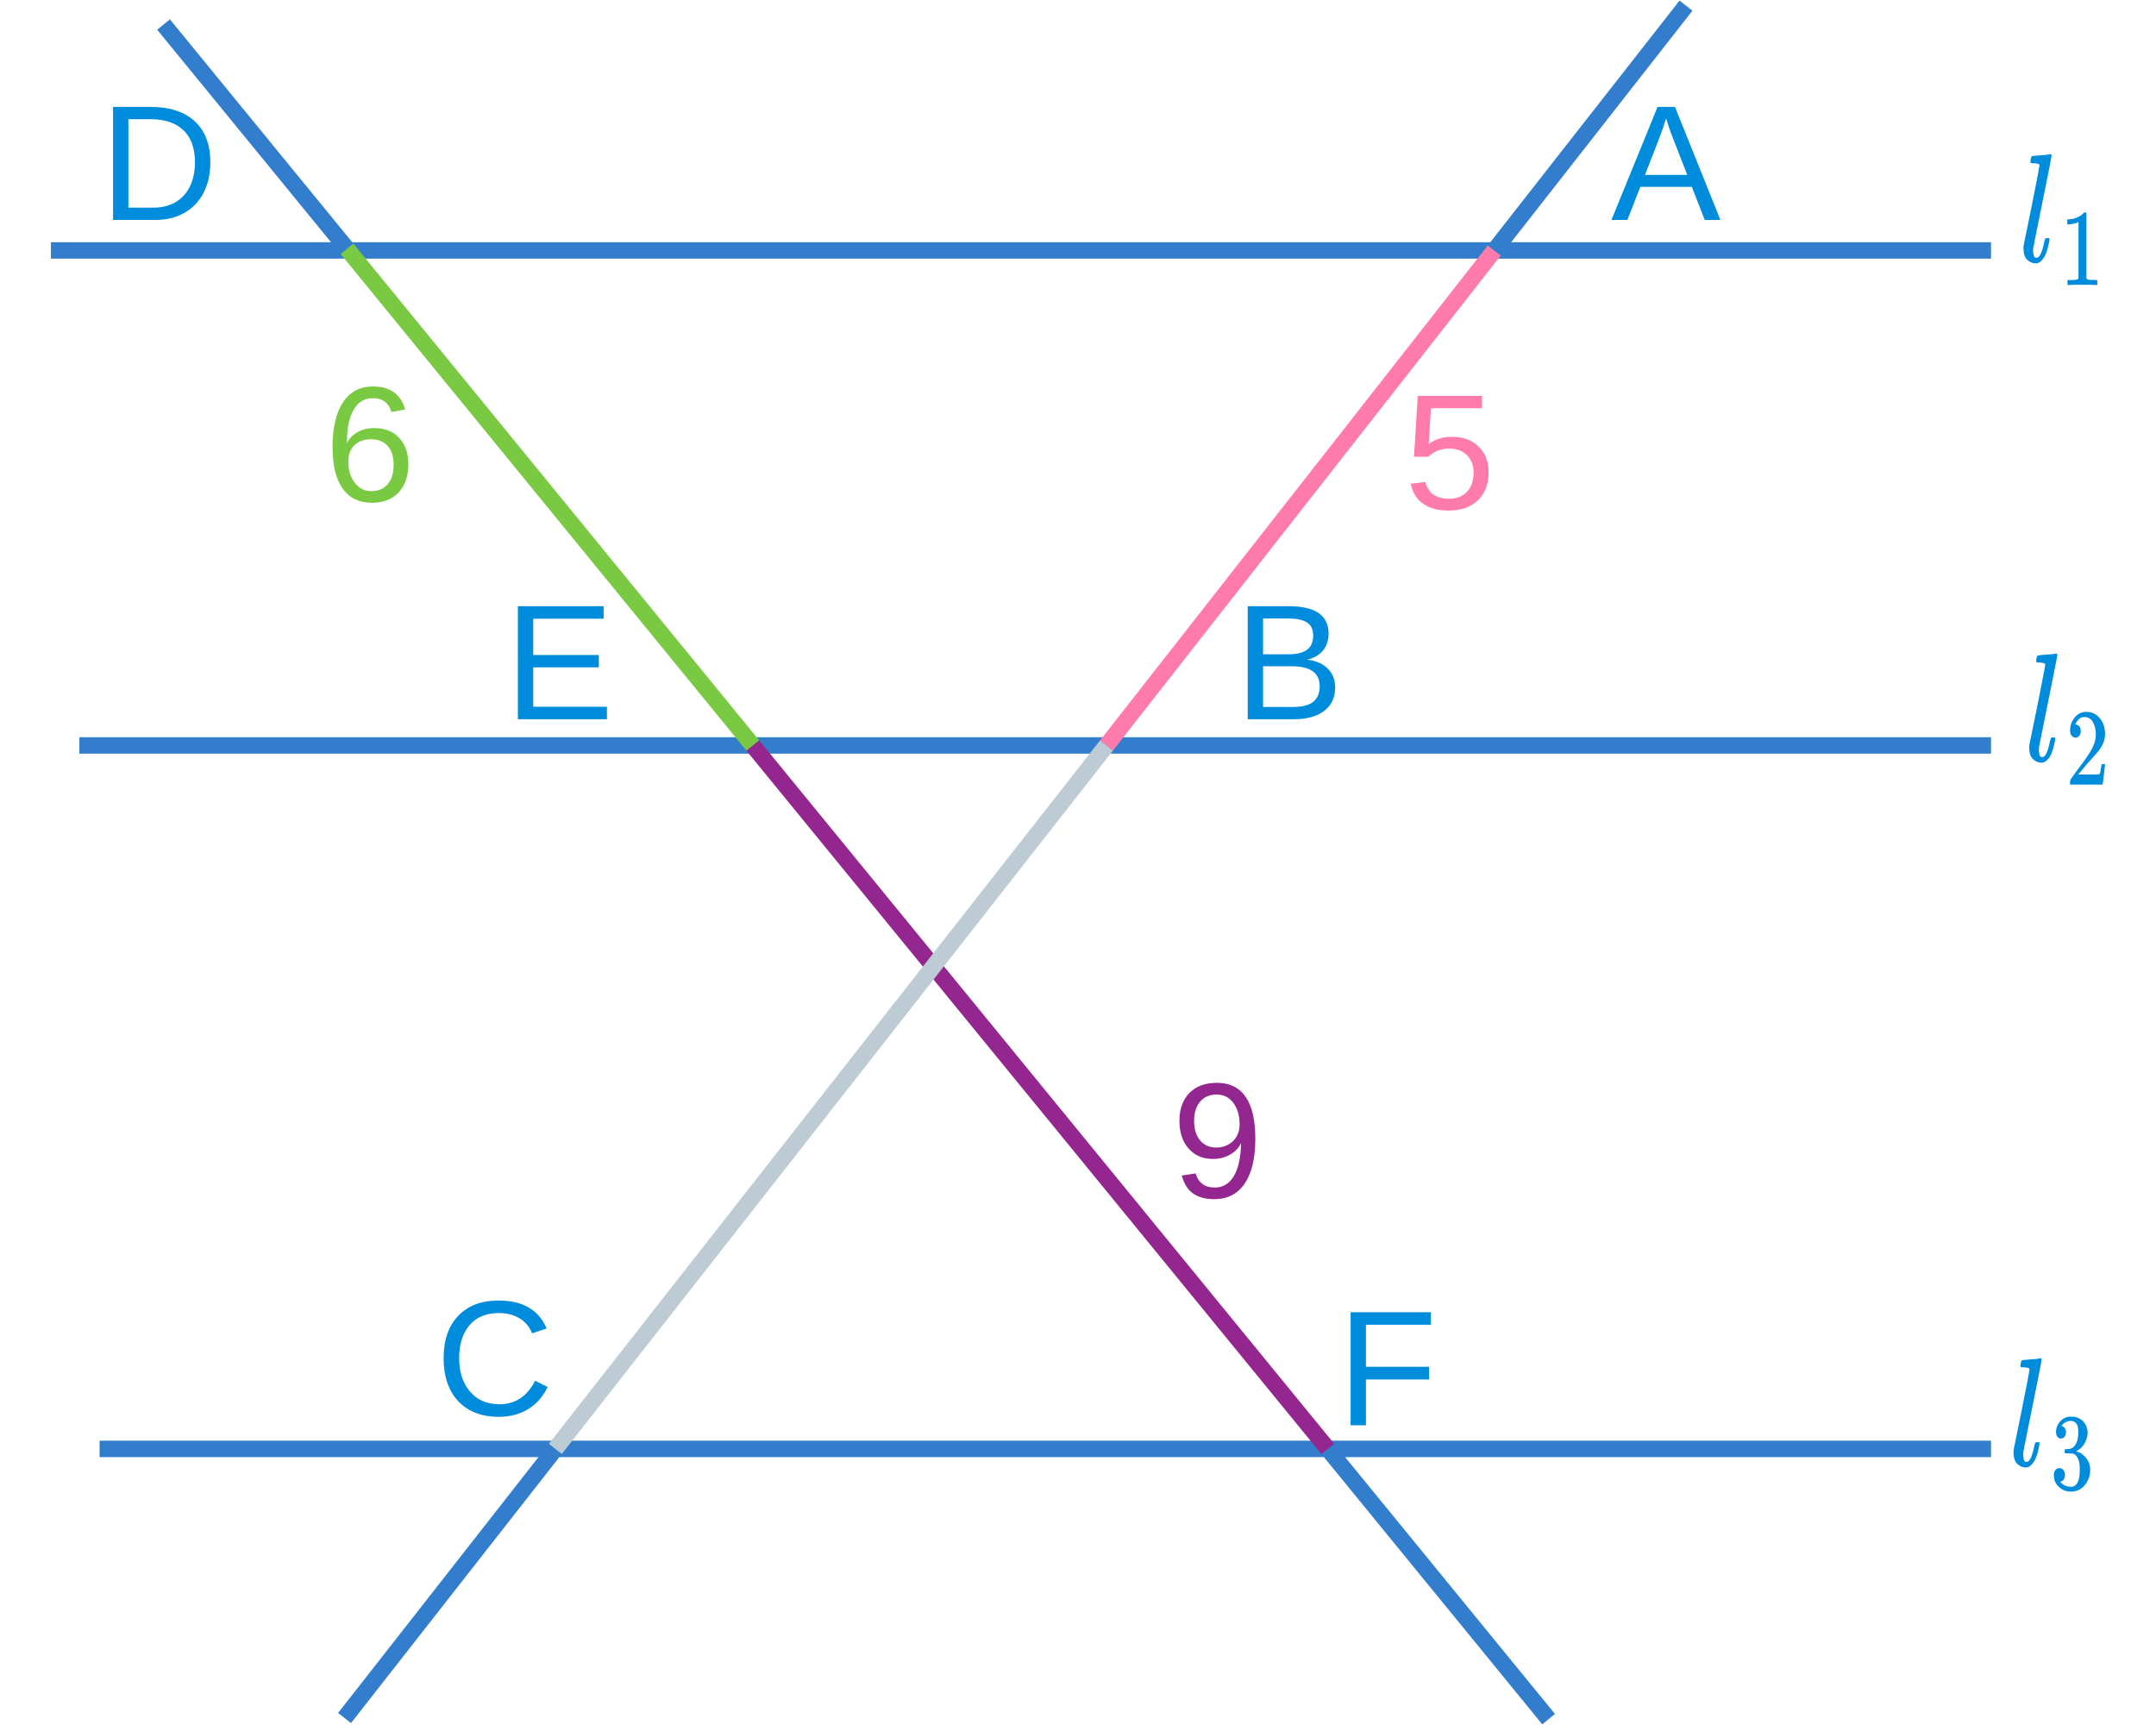
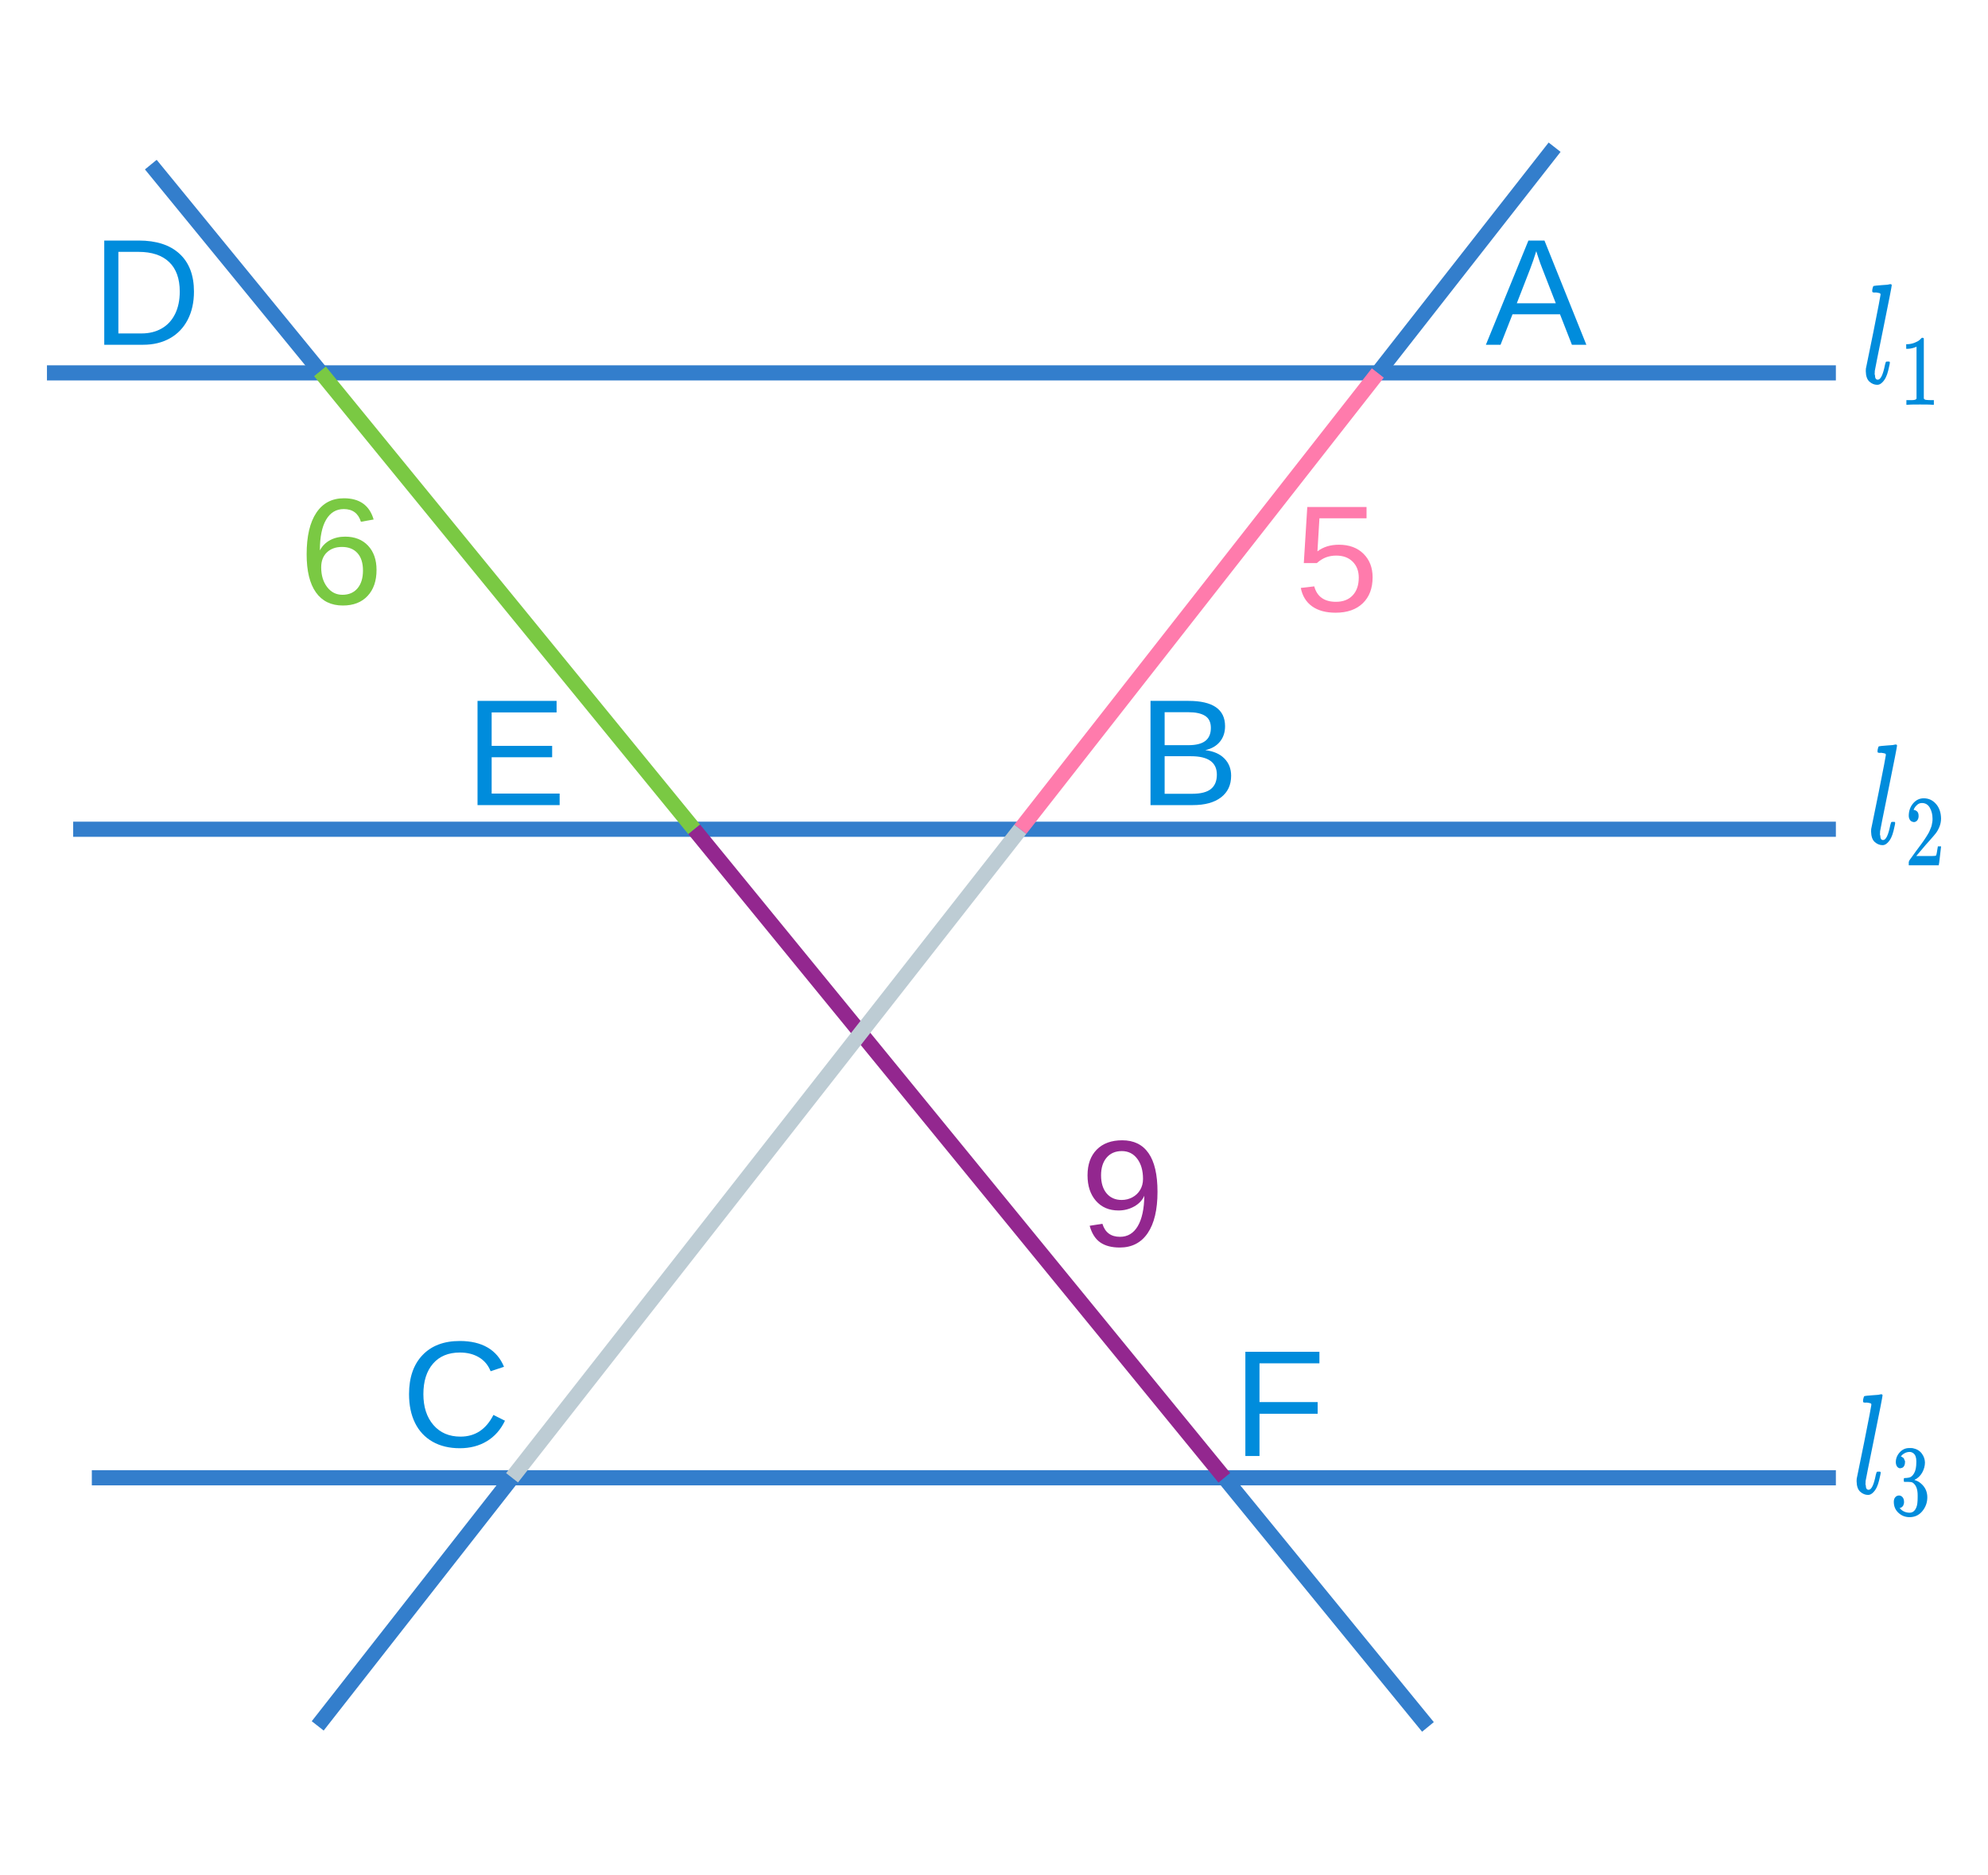
- <svg xmlns="http://www.w3.org/2000/svg" width="210" height="168" viewBox="0 0 875 700" version="1.1" xml:space="preserve" style="fill-rule:evenodd;clip-rule:evenodd;">
+ <svg xmlns="http://www.w3.org/2000/svg" width="210" height="198" viewBox="0 0 875 700" version="1.1" xml:space="preserve" style="fill-rule:evenodd;clip-rule:evenodd;">
  <g>
    <path id="MJX-48-TEX-I-1D459" d="M825.25,102.583c0,1.375 0.417,2.042 1.25,2.042c1.25,0 2.292,-2.167 3.167,-6.583c0.208,-0.834 0.375,-1.25 0.5,-1.334c0.083,-0.041 0.208,-0.083 0.5,-0.083l0.791,0c0,0 0.167,0.042 0.25,0.125c0.084,0.083 0.084,0.208 0.084,0.458c-0,0.25 -0.084,0.584 -0.167,1c-0.083,0.417 -0.25,1.209 -0.542,2.375c-0.291,1.167 -0.625,2.167 -1,2.917c-0.375,0.792 -0.875,1.583 -1.583,2.292c-0.708,0.708 -1.458,1.125 -2.292,1.083c-1.208,0 -2.333,-0.458 -3.375,-1.375c-1.041,-0.917 -1.583,-2.458 -1.625,-4.625c0,-0.5 0,-0.833 0.042,-1.083l3.292,-16.125c2.125,-10.625 3.166,-16.125 3.166,-16.459c0,-0.125 0,-0.208 -0.041,-0.333c-0.042,-0.125 -0.084,-0.167 -0.209,-0.25c-0.125,-0.083 -0.166,-0.125 -0.25,-0.125c-0.083,0 -0.208,0 -0.416,-0.083c-0.209,-0.084 -0.334,-0.084 -0.417,-0.084c-0.083,0 -0.208,0 -0.458,-0.083c-0.209,-0.042 -0.417,-0.042 -0.5,0l-0.625,0c-0,0 -0.209,0 -0.417,-0.083c-0.208,-0.084 -0.292,-0.084 -0.292,-0.209c0,-0.125 -0.041,-0.208 -0.041,-0.375c-0,-0.083 -0,-0.375 0.083,-0.875c0.167,-0.791 0.333,-1.25 0.542,-1.333c0.208,-0.083 1.416,-0.208 3.625,-0.375c0.5,-0.042 1.083,-0.083 1.708,-0.125c0.625,-0.042 1.125,-0.083 1.5,-0.208c0.375,-0.125 0.542,-0.084 0.542,-0.084c0.416,0 0.583,0.167 0.583,0.5c0,0.459 -1.208,6.709 -3.667,18.75c-2.458,12.042 -3.708,18.375 -3.791,18.959l-0,0.5c-0,0.25 -0,0.458 -0.042,0.625l0,0.5l0.125,0.166Z" style="fill:#008cdc;fill-rule:nonzero;" />
    <path id="MJX-48-TEX-N-31" d="M843.583,90.083l-0.458,0.209c-0.333,0.166 -0.833,0.291 -1.417,0.458c-0.583,0.167 -1.333,0.25 -2.041,0.292l-0.667,-0l0,-2.042l0.667,0c1.125,-0.042 2.166,-0.292 3.083,-0.667c0.917,-0.375 1.625,-0.75 2,-1.083c0.375,-0.333 0.708,-0.625 1,-0.958c0.042,-0.084 0.208,-0.125 0.417,-0.125c0.208,-0 0.416,0.083 0.583,0.291l0,26.5c0,0 0.333,0.334 0.458,0.417c0.125,0.083 0.417,0.125 0.834,0.167c0.416,0.041 1.208,0.083 2.208,0.083l0.917,0l-0,2.042l-0.417,-0c-0.5,-0.084 -2.375,-0.125 -5.667,-0.125c-3.291,-0 -5.083,0.041 -5.583,0.125l-0.417,-0l0,-2.042l2.292,0c0.375,0 0.667,0 0.875,-0.042c0.208,-0.041 0.417,-0.083 0.583,-0.125c0.167,-0.041 0.292,-0.083 0.292,-0.083c0,0 0.083,-0.083 0.208,-0.208c0.125,-0.125 0.209,-0.209 0.209,-0.167l-0,-22.875l0.041,-0.042Z" style="fill:#008cdc;fill-rule:nonzero;" />
  </g>
  <g>
    <path id="MJX-48-TEX-I-1D459-2" d="M827.583,305.208c0,1.375 0.417,2.042 1.25,2.042c1.25,0 2.292,-2.167 3.167,-6.583c0.208,-0.834 0.375,-1.25 0.5,-1.334c0.083,-0.041 0.208,-0.083 0.5,-0.083l0.792,0c-0,0 0.166,0.042 0.25,0.125c0.083,0.083 0.083,0.208 0.083,0.458c0,0.25 -0.083,0.584 -0.167,1c-0.083,0.417 -0.25,1.209 -0.541,2.375c-0.292,1.167 -0.625,2.167 -1,2.917c-0.375,0.792 -0.875,1.583 -1.584,2.292c-0.708,0.708 -1.458,1.125 -2.291,1.083c-1.209,0 -2.334,-0.458 -3.375,-1.375c-1.042,-0.917 -1.584,-2.458 -1.625,-4.625c-0,-0.5 -0,-0.833 0.041,-1.083l3.292,-16.125c2.125,-10.625 3.167,-16.125 3.167,-16.459c-0,-0.125 -0,-0.208 -0.042,-0.333c-0.042,-0.125 -0.083,-0.167 -0.208,-0.25c-0.125,-0.083 -0.167,-0.125 -0.25,-0.125c-0.084,0 -0.209,0 -0.417,-0.083c-0.208,-0.084 -0.333,-0.084 -0.417,-0.084c-0.083,0 -0.208,0 -0.458,-0.083c-0.208,-0.042 -0.417,-0.042 -0.5,0l-0.625,0c0,0 -0.208,0 -0.417,-0.083c-0.208,-0.084 -0.291,-0.084 -0.291,-0.209c-0,-0.125 -0.042,-0.208 -0.042,-0.375c0,-0.083 0,-0.375 0.083,-0.875c0.167,-0.791 0.334,-1.25 0.542,-1.333c0.208,-0.083 1.417,-0.208 3.625,-0.375c0.5,-0.042 1.083,-0.083 1.708,-0.125c0.625,-0.042 1.125,-0.083 1.5,-0.208c0.375,-0.125 0.542,-0.084 0.542,-0.084c0.417,0 0.583,0.167 0.583,0.5c0,0.459 -1.208,6.709 -3.666,18.75c-2.459,12.042 -3.709,18.375 -3.792,18.959l0,0.5c0,0.25 0,0.458 -0.042,0.625l0,0.5l0.125,0.166Z" style="fill:#008cdc;fill-rule:nonzero;" />
    <path id="MJX-48-TEX-N-32" d="M842.25,299.292c-0.625,-0 -1.125,-0.292 -1.542,-0.792c-0.375,-0.542 -0.583,-1.208 -0.583,-1.917c0,-2.083 0.625,-3.916 1.875,-5.416c1.25,-1.5 2.833,-2.292 4.708,-2.292c2.167,-0 3.959,0.833 5.417,2.5c1.458,1.667 2.167,3.792 2.208,6.417c0,1.25 -0.25,2.5 -0.708,3.625c-0.458,1.125 -1.042,2.166 -1.708,3c-0.667,0.833 -1.625,1.916 -2.834,3.291c-0.833,0.917 -2.041,2.25 -3.541,4.084l-2.125,2.5l2.708,-0c3.708,0.041 5.708,-0 5.958,-0.167c0.167,-0.042 0.459,-1.375 0.834,-3.958l-0,-0.125l1.416,-0l0,0.125c0,-0 -0.166,1.458 -0.458,4c-0.292,2.625 -0.458,3.958 -0.542,4.083l0,0.125l-13.208,-0l0,-1.375c0,-0 0.083,-0.417 0.208,-0.667c0.125,-0.25 0.5,-0.75 1.084,-1.541c0.708,-0.959 1.291,-1.75 1.791,-2.5c0.209,-0.292 0.625,-0.834 1.209,-1.625c0.583,-0.792 1,-1.334 1.208,-1.625c0.208,-0.292 0.542,-0.75 1.042,-1.459c0.458,-0.666 0.833,-1.208 1,-1.5c0.208,-0.333 0.458,-0.75 0.833,-1.333c0.375,-0.583 0.583,-1.042 0.75,-1.417c0.167,-0.375 0.333,-0.833 0.542,-1.291c0.208,-0.459 0.375,-0.959 0.458,-1.417c0.083,-0.458 0.167,-0.917 0.25,-1.333c0.083,-0.417 0.083,-0.875 0.083,-1.459c0,-1.875 -0.416,-3.458 -1.208,-4.833c-0.792,-1.375 -1.958,-2.042 -3.458,-2.042c-0.792,0 -1.459,0.25 -2.042,0.75c-0.583,0.5 -1,1 -1.25,1.459c-0.25,0.458 -0.333,0.75 -0.333,0.833c-0,0 0.041,0.042 0.166,0.042c0.417,-0 0.875,0.208 1.334,0.625c0.458,0.416 0.666,1.083 0.666,2.041c0,0.75 -0.208,1.375 -0.583,1.875c-0.375,0.5 -0.917,0.75 -1.625,0.792l0,-0.083Z" style="fill:#008cdc;fill-rule:nonzero;" />
  </g>
  <g>
    <path id="MJX-48-TEX-I-1D459-3" d="M821.208,591.208c0,1.375 0.417,2.042 1.25,2.042c1.25,0 2.292,-2.167 3.167,-6.583c0.208,-0.834 0.375,-1.25 0.5,-1.334c0.083,-0.041 0.208,-0.083 0.5,-0.083l0.792,-0c-0,-0 0.166,0.042 0.25,0.125c0.083,0.083 0.083,0.208 0.083,0.458c0,0.25 -0.083,0.584 -0.167,1c-0.083,0.417 -0.25,1.209 -0.541,2.375c-0.292,1.167 -0.625,2.167 -1,2.917c-0.375,0.792 -0.875,1.583 -1.584,2.292c-0.708,0.708 -1.458,1.125 -2.291,1.083c-1.209,-0 -2.334,-0.458 -3.375,-1.375c-1.042,-0.917 -1.584,-2.458 -1.625,-4.625c-0,-0.5 -0,-0.833 0.041,-1.083l3.292,-16.125c2.125,-10.625 3.167,-16.125 3.167,-16.459c-0,-0.125 -0,-0.208 -0.042,-0.333c-0.042,-0.125 -0.083,-0.167 -0.208,-0.25c-0.125,-0.083 -0.167,-0.125 -0.25,-0.125c-0.084,-0 -0.209,-0 -0.417,-0.083c-0.208,-0.084 -0.333,-0.084 -0.417,-0.084c-0.083,0 -0.208,0 -0.458,-0.083c-0.208,-0.042 -0.417,-0.042 -0.5,-0l-0.625,-0c0,-0 -0.208,-0 -0.417,-0.083c-0.208,-0.084 -0.291,-0.084 -0.291,-0.209c-0,-0.125 -0.042,-0.208 -0.042,-0.375c0,-0.083 0,-0.375 0.083,-0.875c0.167,-0.791 0.334,-1.25 0.542,-1.333c0.208,-0.083 1.417,-0.208 3.625,-0.375c0.5,-0.042 1.083,-0.083 1.708,-0.125c0.625,-0.042 1.125,-0.083 1.5,-0.208c0.375,-0.125 0.542,-0.084 0.542,-0.084c0.417,0 0.583,0.167 0.583,0.5c0,0.459 -1.208,6.709 -3.666,18.75c-2.459,12.042 -3.709,18.375 -3.792,18.959l0,0.5c0,0.25 0,0.458 -0.042,0.625l0,0.5l0.125,0.166Z" style="fill:#008cdc;fill-rule:nonzero;" />
    <path id="MJX-48-TEX-N-33" d="M836.5,583.792c-0.625,-0 -1.125,-0.25 -1.5,-0.75c-0.375,-0.5 -0.542,-1.125 -0.583,-1.917c-0,-1.625 0.583,-3.083 1.708,-4.333c1.125,-1.25 2.5,-1.917 4.125,-1.917c0.833,0 1.375,0 1.583,0.042c1.75,0.333 3.084,1.125 4,2.333c0.917,1.208 1.375,2.542 1.417,3.958c0,1.542 -0.417,3.042 -1.208,4.459c-0.792,1.416 -1.917,2.5 -3.334,3.166l-0.083,0.084c-0,-0 0.083,0.083 0.333,0.125c0.25,0.041 0.542,0.208 1.042,0.416c0.5,0.209 0.917,0.542 1.375,0.917c1.917,1.583 2.917,3.625 2.917,6.167c-0,2.333 -0.75,4.375 -2.209,6.125c-1.458,1.75 -3.333,2.625 -5.583,2.625c-1.917,-0 -3.542,-0.625 -4.917,-1.917c-1.375,-1.25 -2.041,-2.875 -2.041,-4.833c-0,-0.834 0.208,-1.5 0.625,-2c0.416,-0.5 0.958,-0.75 1.625,-0.792c0.666,-0 1.208,0.292 1.625,0.792c0.416,0.5 0.625,1.208 0.625,2c-0,0.333 -0,0.625 -0.084,0.875c-0.083,0.25 -0.166,0.5 -0.25,0.708c-0.083,0.208 -0.208,0.375 -0.416,0.542c-0.209,0.166 -0.292,0.291 -0.417,0.333c-0.125,0.042 -0.25,0.167 -0.333,0.167c-0.125,-0 -0.209,0.083 -0.292,0.125l-0.167,-0c1.209,1.375 2.667,2.041 4.417,2.041c1.333,0 2.292,-0.75 2.958,-2.333c0.417,-0.958 0.584,-2.458 0.584,-4.458l-0,-0.875c-0,-2.792 -0.75,-4.667 -2.292,-5.625c-0.333,-0.167 -1.083,-0.292 -2.167,-0.292l-1.5,-0l-0.083,-0.167c-0,0 -0.083,-0.333 -0.083,-0.708c-0,-0.542 0.083,-0.792 0.291,-0.792c0.667,0 1.375,-0.083 2.042,-0.208c0.833,-0.167 1.542,-0.75 2.208,-1.875c0.667,-1.125 1,-2.75 1,-4.958l0,-0.334c0,-1.708 -0.416,-2.833 -1.25,-3.5c-0.541,-0.416 -1.083,-0.625 -1.666,-0.625c-0.75,0 -1.459,0.167 -2.125,0.5c-0.667,0.334 -1.084,0.667 -1.375,1c-0.292,0.334 -0.417,0.542 -0.417,0.542l0.083,-0c0,-0 0.167,0.042 0.292,0.083c0.125,0.042 0.25,0.084 0.333,0.209c0.084,0.125 0.292,0.208 0.417,0.291c0.125,0.084 0.292,0.25 0.333,0.5c0.042,0.25 0.167,0.459 0.292,0.667c0.125,0.208 0.167,0.5 0.083,0.875c0,0.625 -0.166,1.208 -0.5,1.708c-0.333,0.5 -0.875,0.75 -1.625,0.792l0.042,-0l0.125,0.042Z" style="fill:#008cdc;fill-rule:nonzero;" />
  </g>
  <path d="M20.667,101.625l787.375,0" style="fill:none;fill-rule:nonzero;stroke:#337ecc;stroke-width:6.67px;" />
  <path d="M40.417,587.958l767.625,0" style="fill:none;fill-rule:nonzero;stroke:#337ecc;stroke-width:6.67px;" />
  <path d="M32.208,302.5l775.834,0" style="fill:none;fill-rule:nonzero;stroke:#337ecc;stroke-width:6.67px;" />
  <path d="M538.875,587.958l89.625,109.667" style="fill:none;fill-rule:nonzero;stroke:#337ecc;stroke-width:6.67px;" />
  <path d="M305.5,302.5l233.375,285.458" style="fill:none;fill-rule:nonzero;stroke:#93278f;stroke-width:6.67px;" />
  <path d="M140.792,100.917l164.708,201.583" style="fill:none;fill-rule:nonzero;stroke:#7ac943;stroke-width:6.67px;" />
  <path d="M66.375,9.958l74.417,90.959" style="fill:none;fill-rule:nonzero;stroke:#337ecc;stroke-width:6.67px;" />
  <path d="M225.375,587.958l-85.542,109.209" style="fill:none;fill-rule:nonzero;stroke:#337ecc;stroke-width:6.67px;" />
  <path d="M449.083,302.5l-223.708,285.458" style="fill:none;fill-rule:nonzero;stroke:#bdccd4;stroke-width:6.67px;" />
  <path d="M606.458,101.625l-157.375,200.875" style="fill:none;fill-rule:nonzero;stroke:#ff7bac;stroke-width:6.67px;" />
  <path d="M684.25,2.292l-77.792,99.333" style="fill:none;fill-rule:nonzero;stroke:#337ecc;stroke-width:6.67px;" />
  <g>
    <g>
      <text x="40.417px" y="89.25px" style="font-family:'ArialMT', 'Arial', sans-serif;font-size:66.667px;fill:#008cdc;">D</text>
    </g>
  </g>
  <g>
    <g>
      <text x="204.712px" y="291.875px" style="font-family:'ArialMT', 'Arial', sans-serif;font-size:66.667px;fill:#008cdc;">E</text>
    </g>
  </g>
  <g>
    <g>
      <text x="176.643px" y="574.297px" style="font-family:'ArialMT', 'Arial', sans-serif;font-size:66.667px;fill:#008cdc;">C</text>
    </g>
  </g>
  <g>
    <g>
      <text x="653.875px" y="89.25px" style="font-family:'ArialMT', 'Arial', sans-serif;font-size:66.667px;fill:#008cdc;">A</text>
    </g>
  </g>
  <g>
    <g>
      <text x="500.917px" y="291.875px" style="font-family:'ArialMT', 'Arial', sans-serif;font-size:66.667px;fill:#008cdc;">B</text>
    </g>
  </g>
  <g>
    <g>
      <text x="542.667px" y="578.375px" style="font-family:'ArialMT', 'Arial', sans-serif;font-size:66.667px;fill:#008cdc;">F</text>
    </g>
  </g>
  <g>
    <g>
      <text x="131.574px" y="203.368px" style="font-family:'ArialMT', 'Arial', sans-serif;font-size:66.667px;fill:#7ac943;">6</text>
    </g>
  </g>
  <g>
    <g>
      <text x="569.858px" y="206.532px" style="font-family:'ArialMT', 'Arial', sans-serif;font-size:66.667px;fill:#ff7bac;">5</text>
    </g>
  </g>
  <g>
    <g>
      <text x="475.542px" y="485.958px" style="font-family:'ArialMT', 'Arial', sans-serif;font-size:66.667px;fill:#93278f;">9</text>
    </g>
  </g>
</svg>
